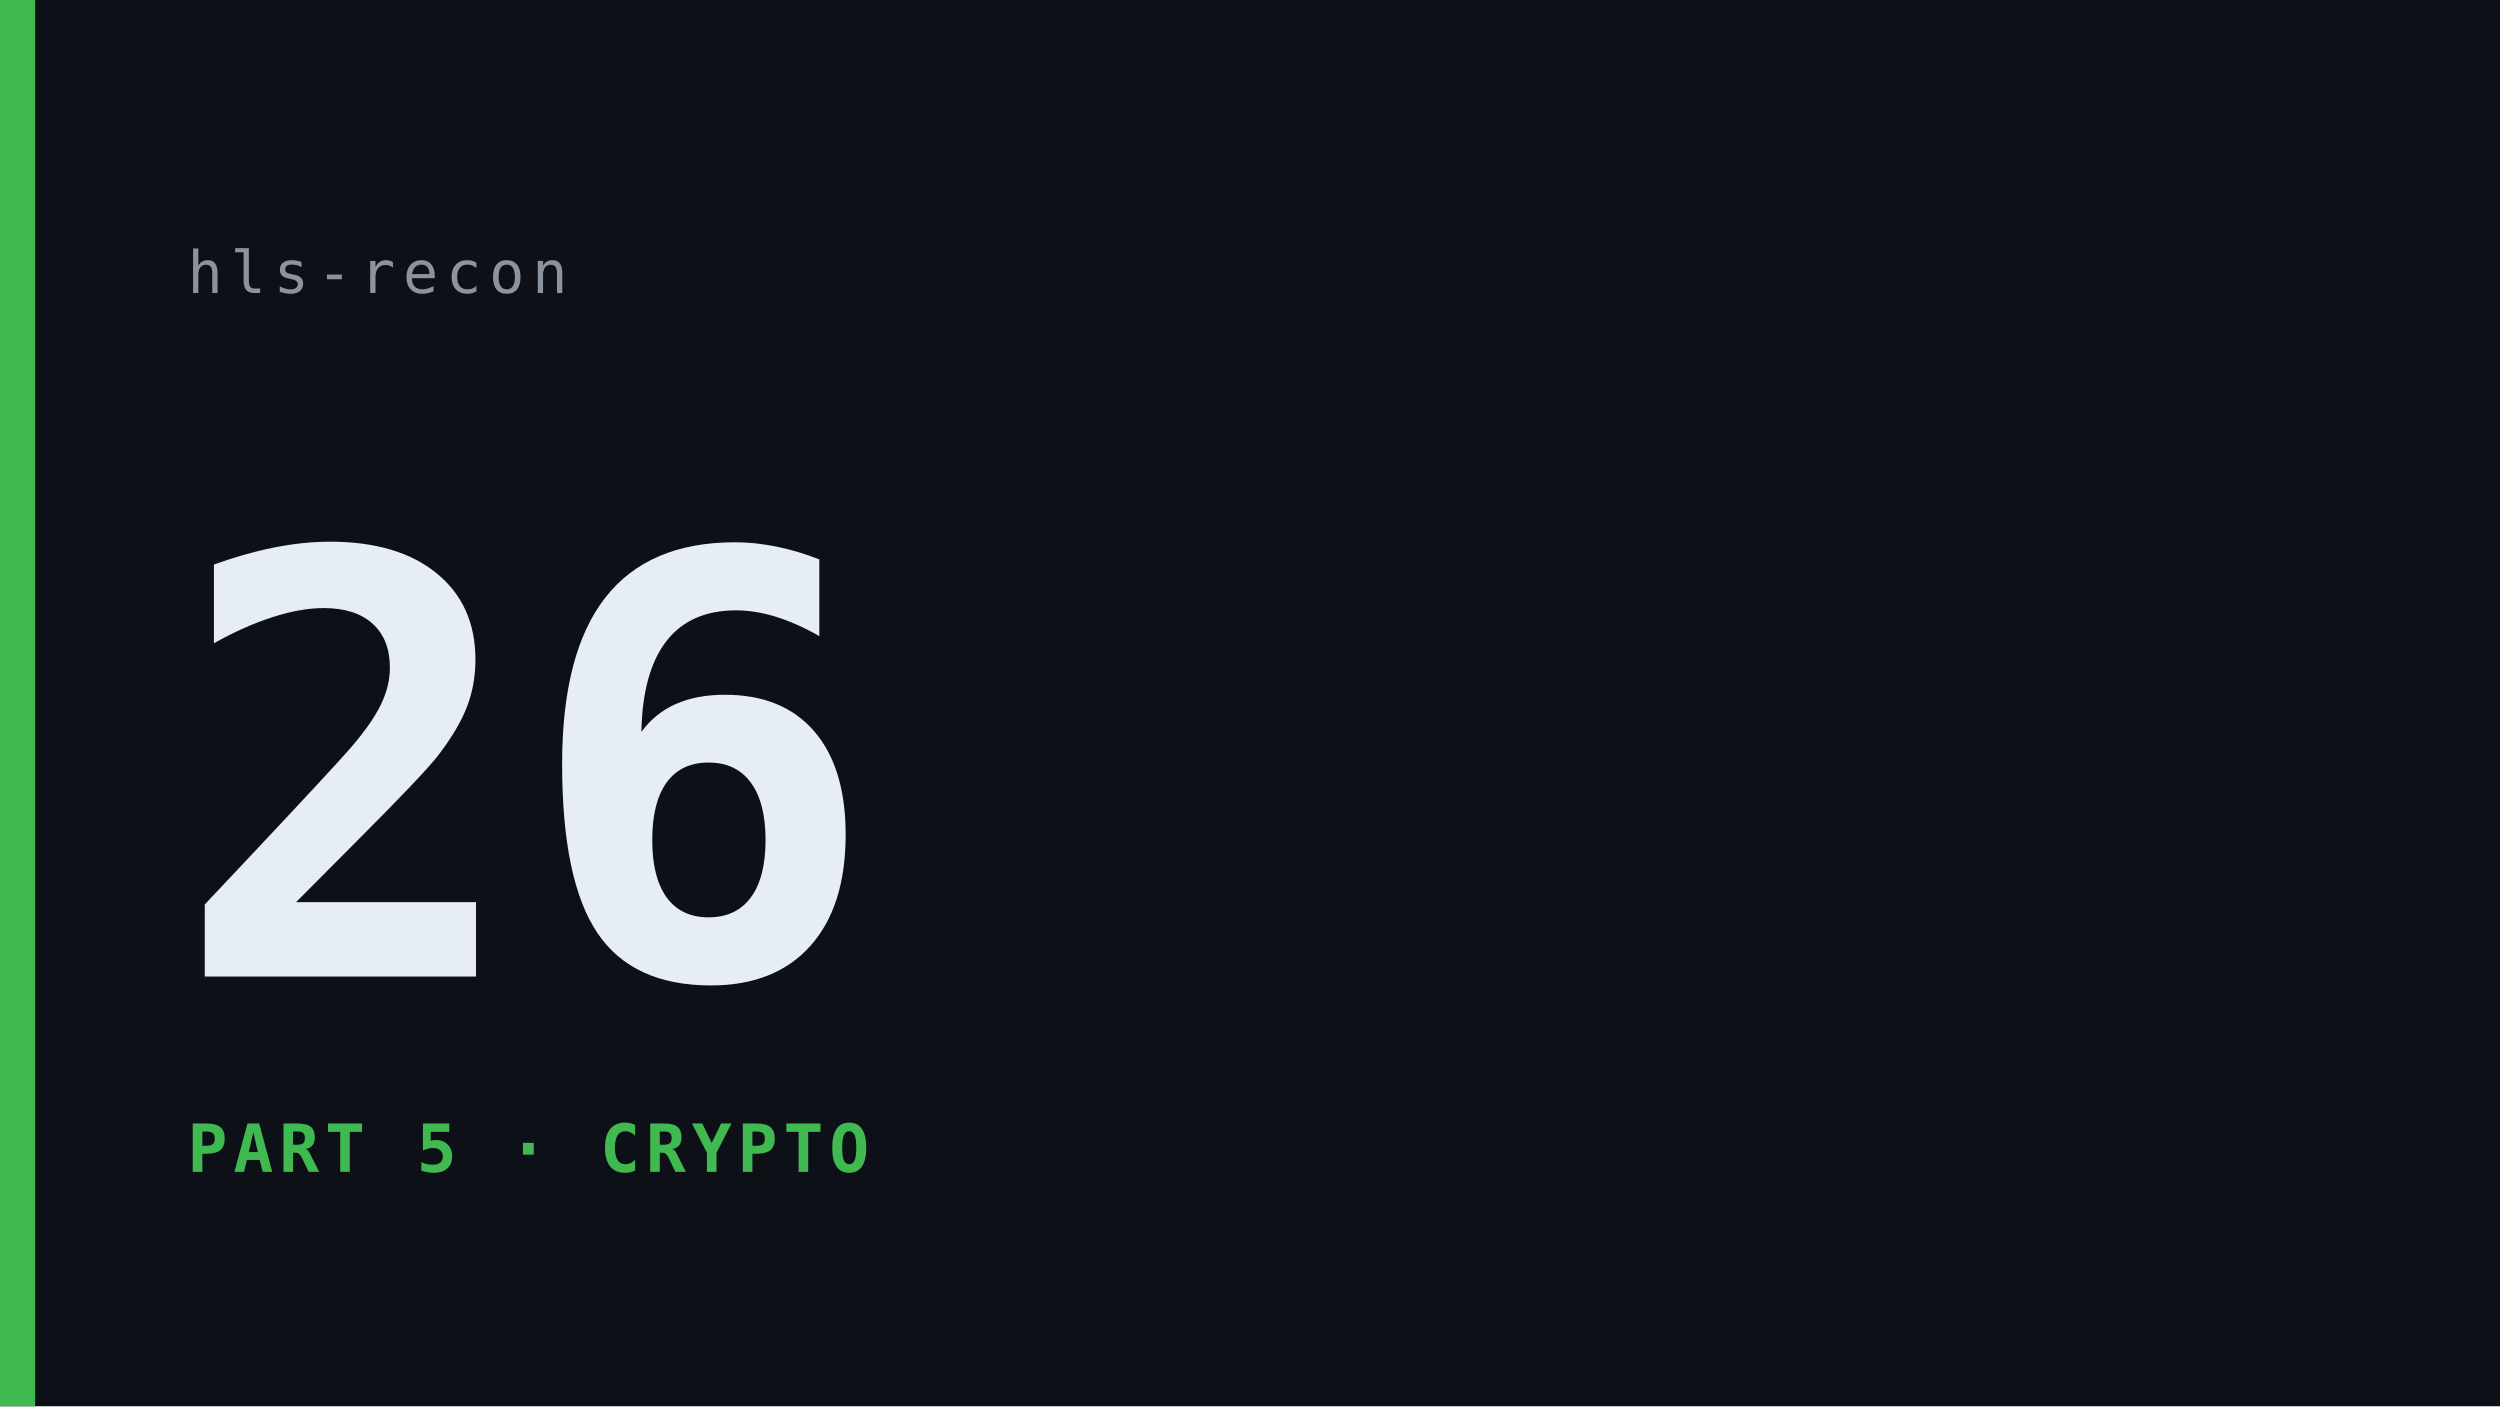
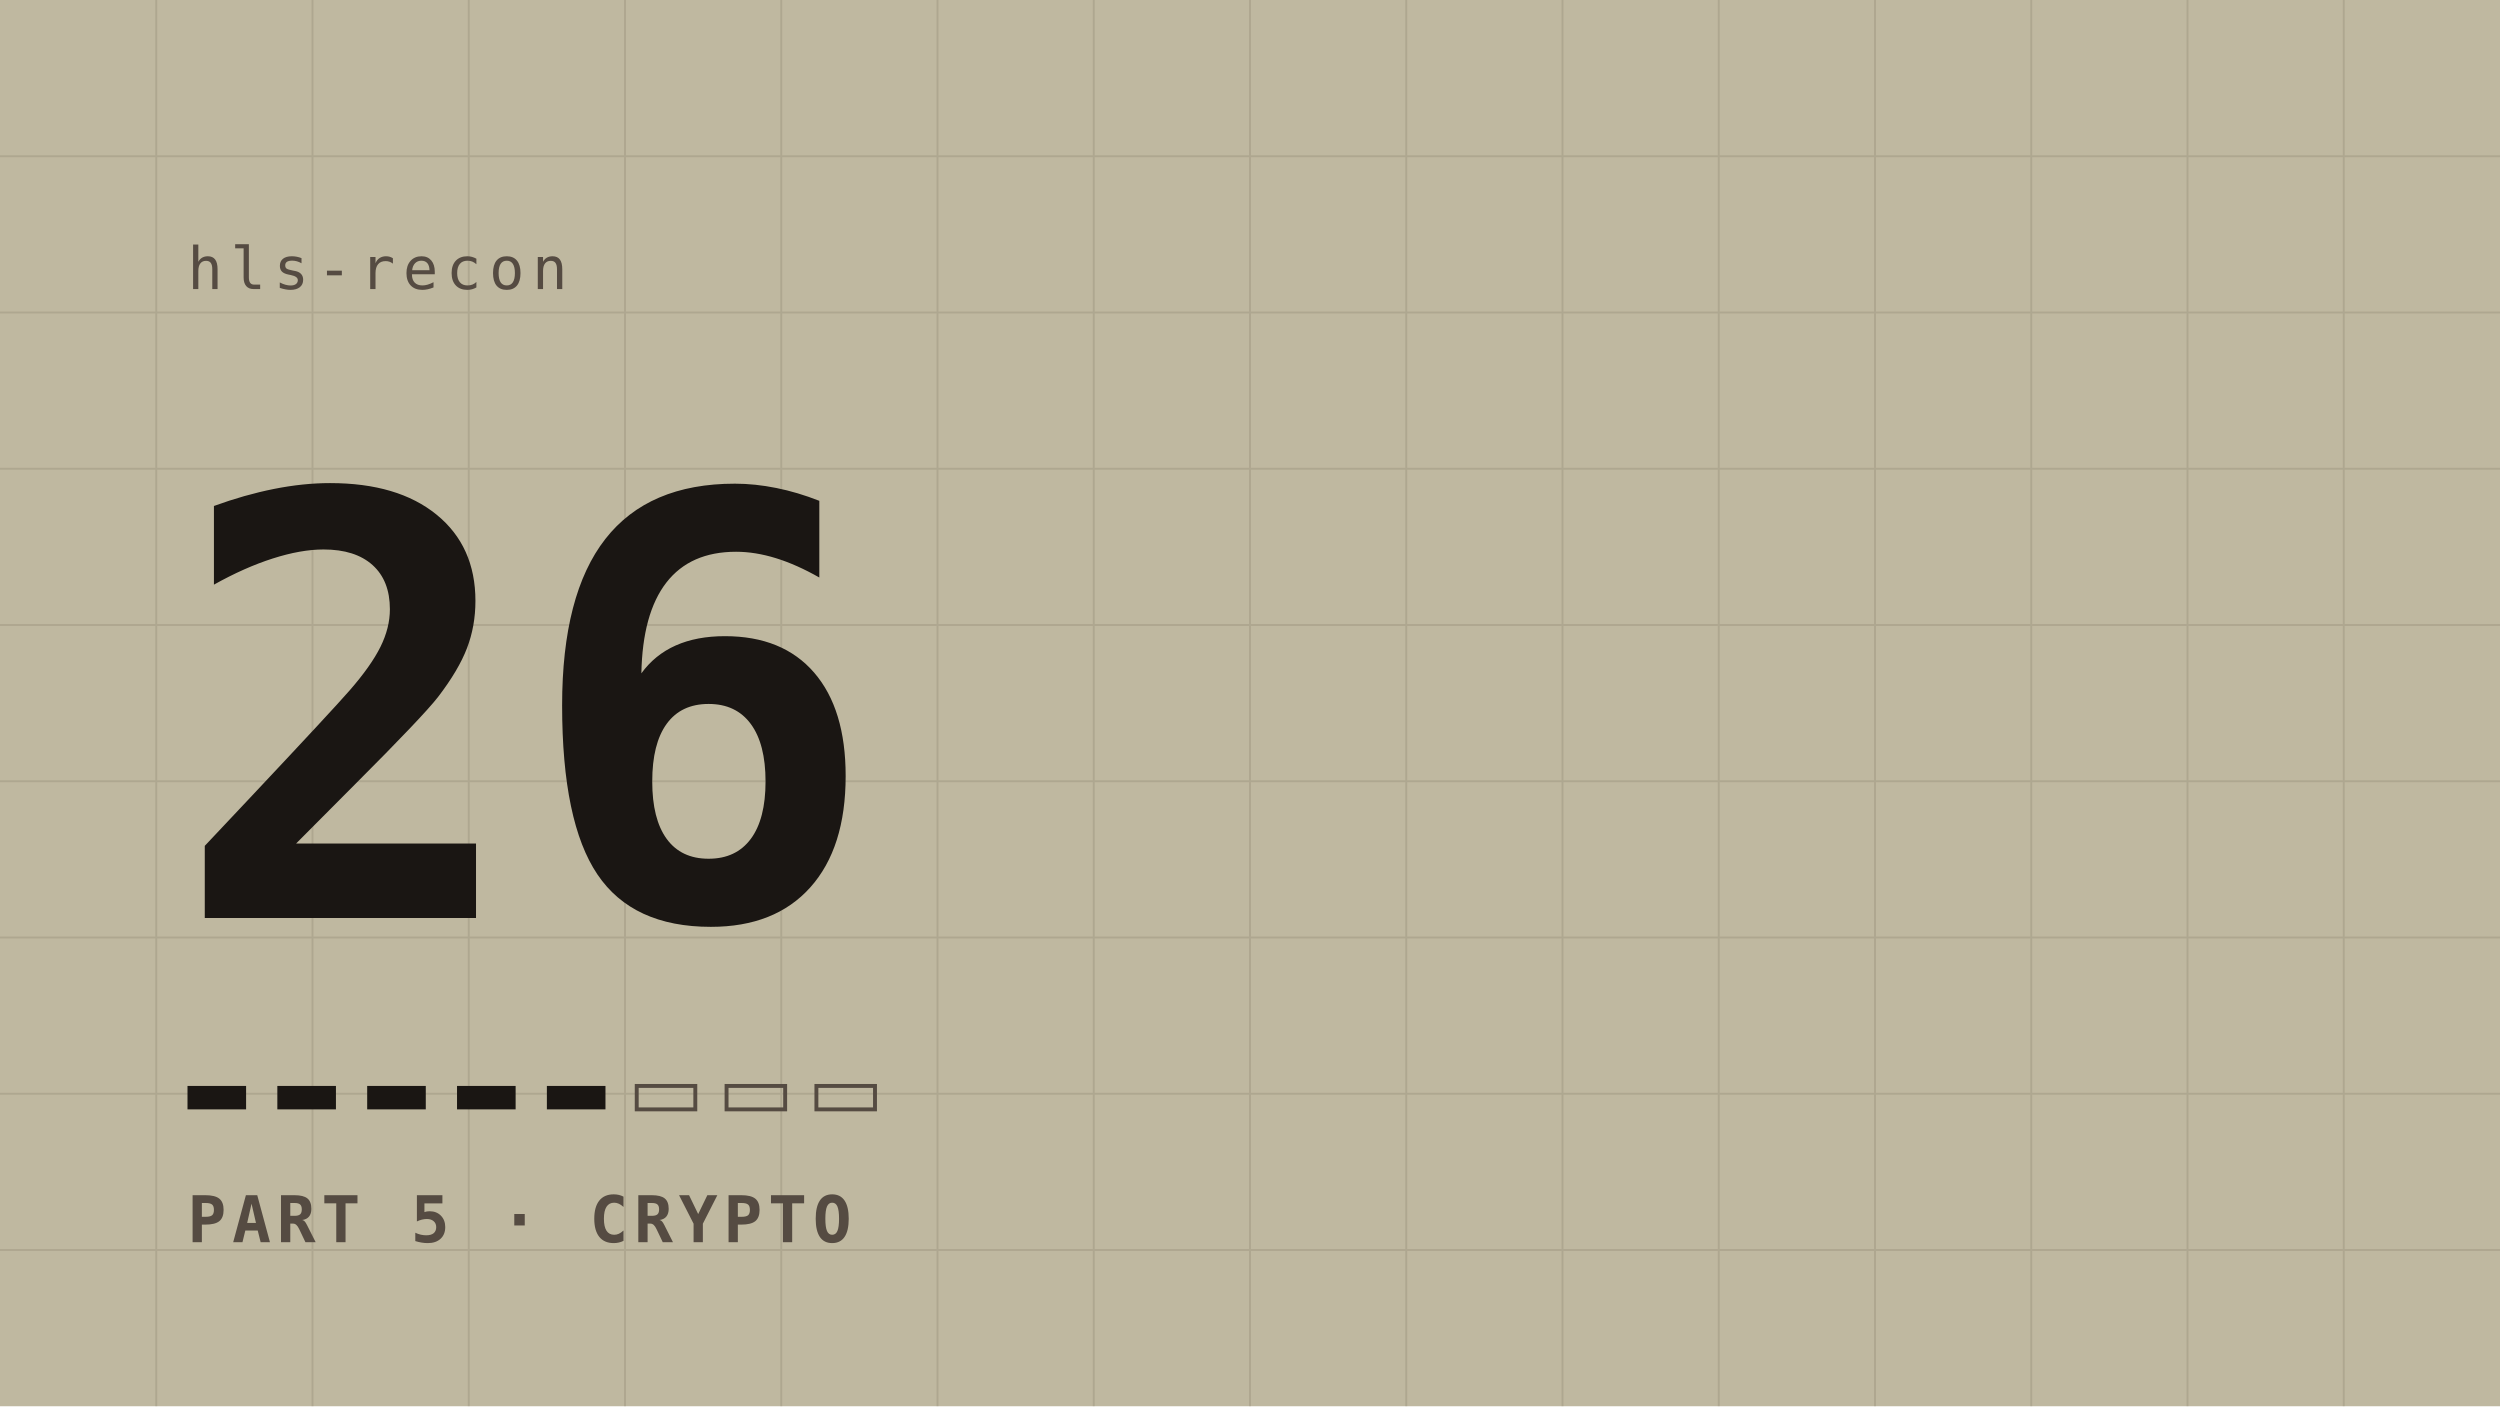
- <svg xmlns="http://www.w3.org/2000/svg" viewBox="0 0 1280 720" role="img" aria-label="hls-recon 제26장 암호화 입자가 구조를 결정한다">
-   <style>
-     .bg{fill:#0d1117}.ink{fill:#e6edf3}.muted{fill:#8b949e}.acc{fill:#3fb950}
-   </style>
-   <rect class="bg" width="1280" height="720" />
-   <rect class="acc" x="0" y="0" width="18" height="720" />
-   <text class="muted" x="96" y="150" font-family="ui-monospace, SFMono-Regular, Menlo, Consolas, monospace" font-size="30" letter-spacing="4">hls-recon</text>
-   <text class="ink" x="88" y="500" font-family="ui-monospace, SFMono-Regular, Menlo, Consolas, monospace" font-size="300" font-weight="700">26</text>
-   <text class="acc" x="96" y="600" font-family="ui-monospace, SFMono-Regular, Menlo, Consolas, monospace" font-size="34" font-weight="700" letter-spacing="3">PART 5 · CRYPTO</text>
+ <svg xmlns="http://www.w3.org/2000/svg" viewBox="0 0 1280 720" width="1280" height="720">
+   <rect width="1280" height="720" fill="#bfb8a0" />
+   <path d="M80 0V720M160 0V720M240 0V720M320 0V720M400 0V720M480 0V720M560 0V720M640 0V720M720 0V720M800 0V720M880 0V720M960 0V720M1040 0V720M1120 0V720M1200 0V720M0 80H1280M0 160H1280M0 240H1280M0 320H1280M0 400H1280M0 480H1280M0 560H1280M0 640H1280" stroke="#948c76" stroke-width="1" opacity=".38" fill="none" />
+   <text x="96" y="148" font-family="ui-monospace, SFMono-Regular, Menlo, Consolas, monospace" font-size="30" font-weight="400" letter-spacing="4" fill="#554b42">hls-recon</text>
+   <text x="88" y="470" font-family="ui-monospace, SFMono-Regular, Menlo, Consolas, monospace" font-size="300" font-weight="700" fill="#1a1613">26</text>
+   <rect x="96" y="556" width="30" height="12" fill="#1a1613" />
+   <rect x="142" y="556" width="30" height="12" fill="#1a1613" />
+   <rect x="188" y="556" width="30" height="12" fill="#1a1613" />
+   <rect x="234" y="556" width="30" height="12" fill="#1a1613" />
+   <rect x="280" y="556" width="30" height="12" fill="#1a1613" />
+   <rect x="326" y="556" width="30" height="12" fill="none" stroke="#554b42" stroke-width="2" />
+   <rect x="372" y="556" width="30" height="12" fill="none" stroke="#554b42" stroke-width="2" />
+   <rect x="418" y="556" width="30" height="12" fill="none" stroke="#554b42" stroke-width="2" />
+   <text x="96" y="636" font-family="ui-monospace, SFMono-Regular, Menlo, Consolas, monospace" font-size="33" font-weight="700" letter-spacing="3" fill="#554b42">PART 5 · CRYPTO</text>
</svg>
